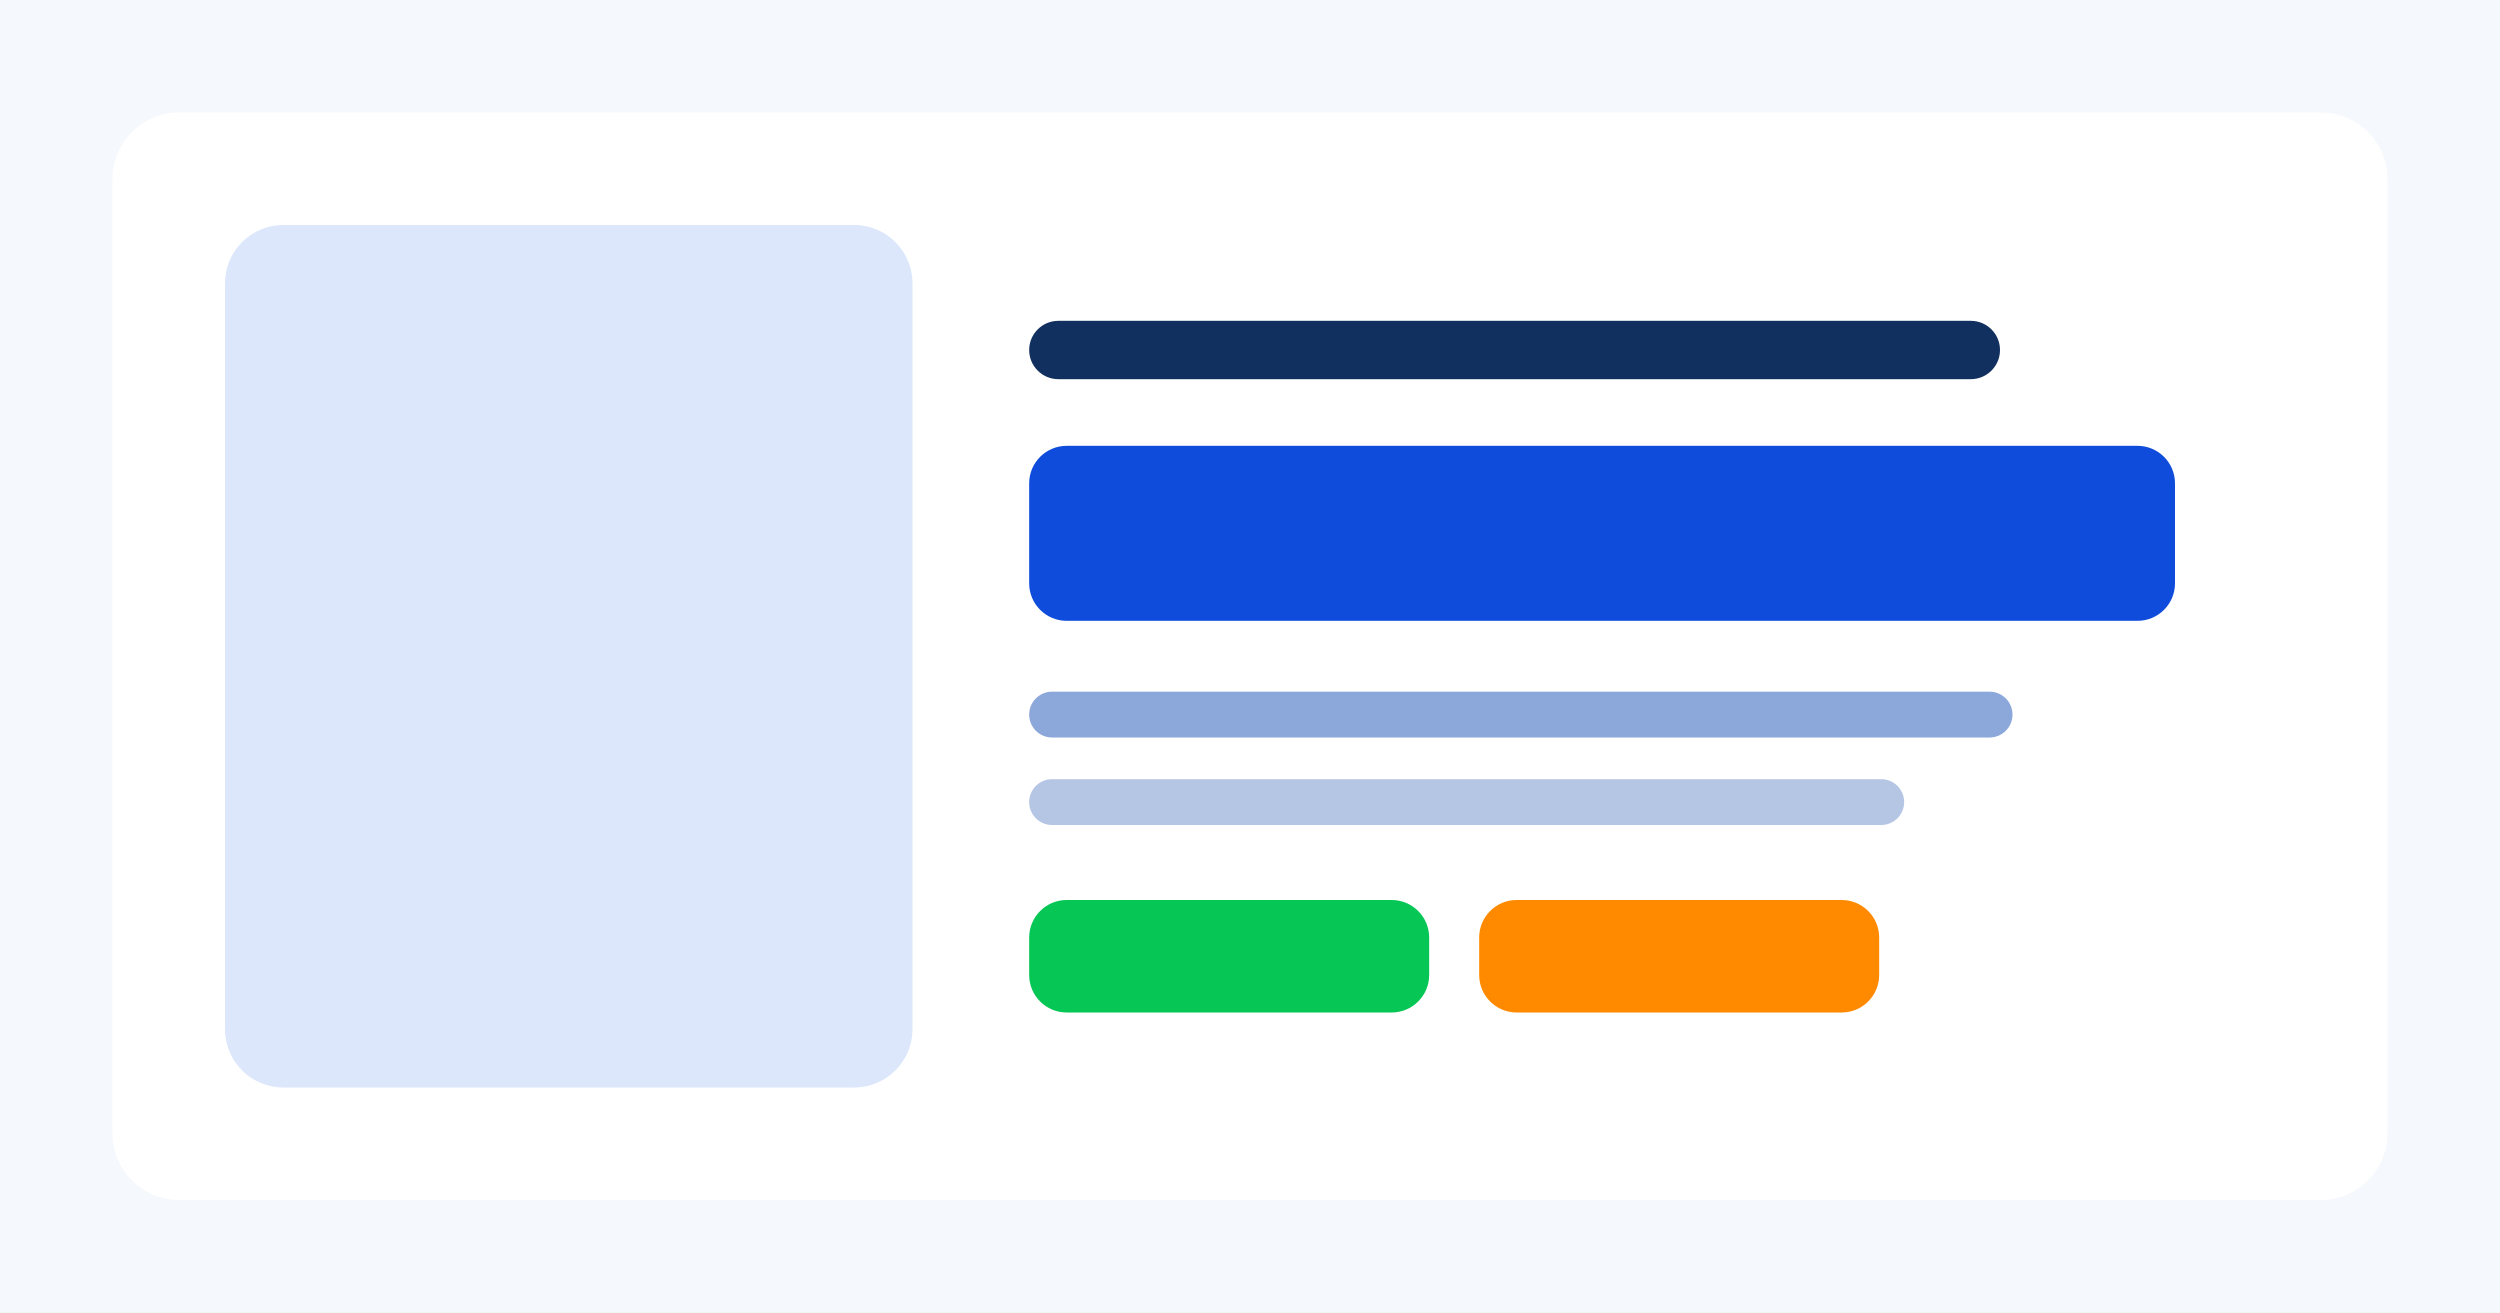
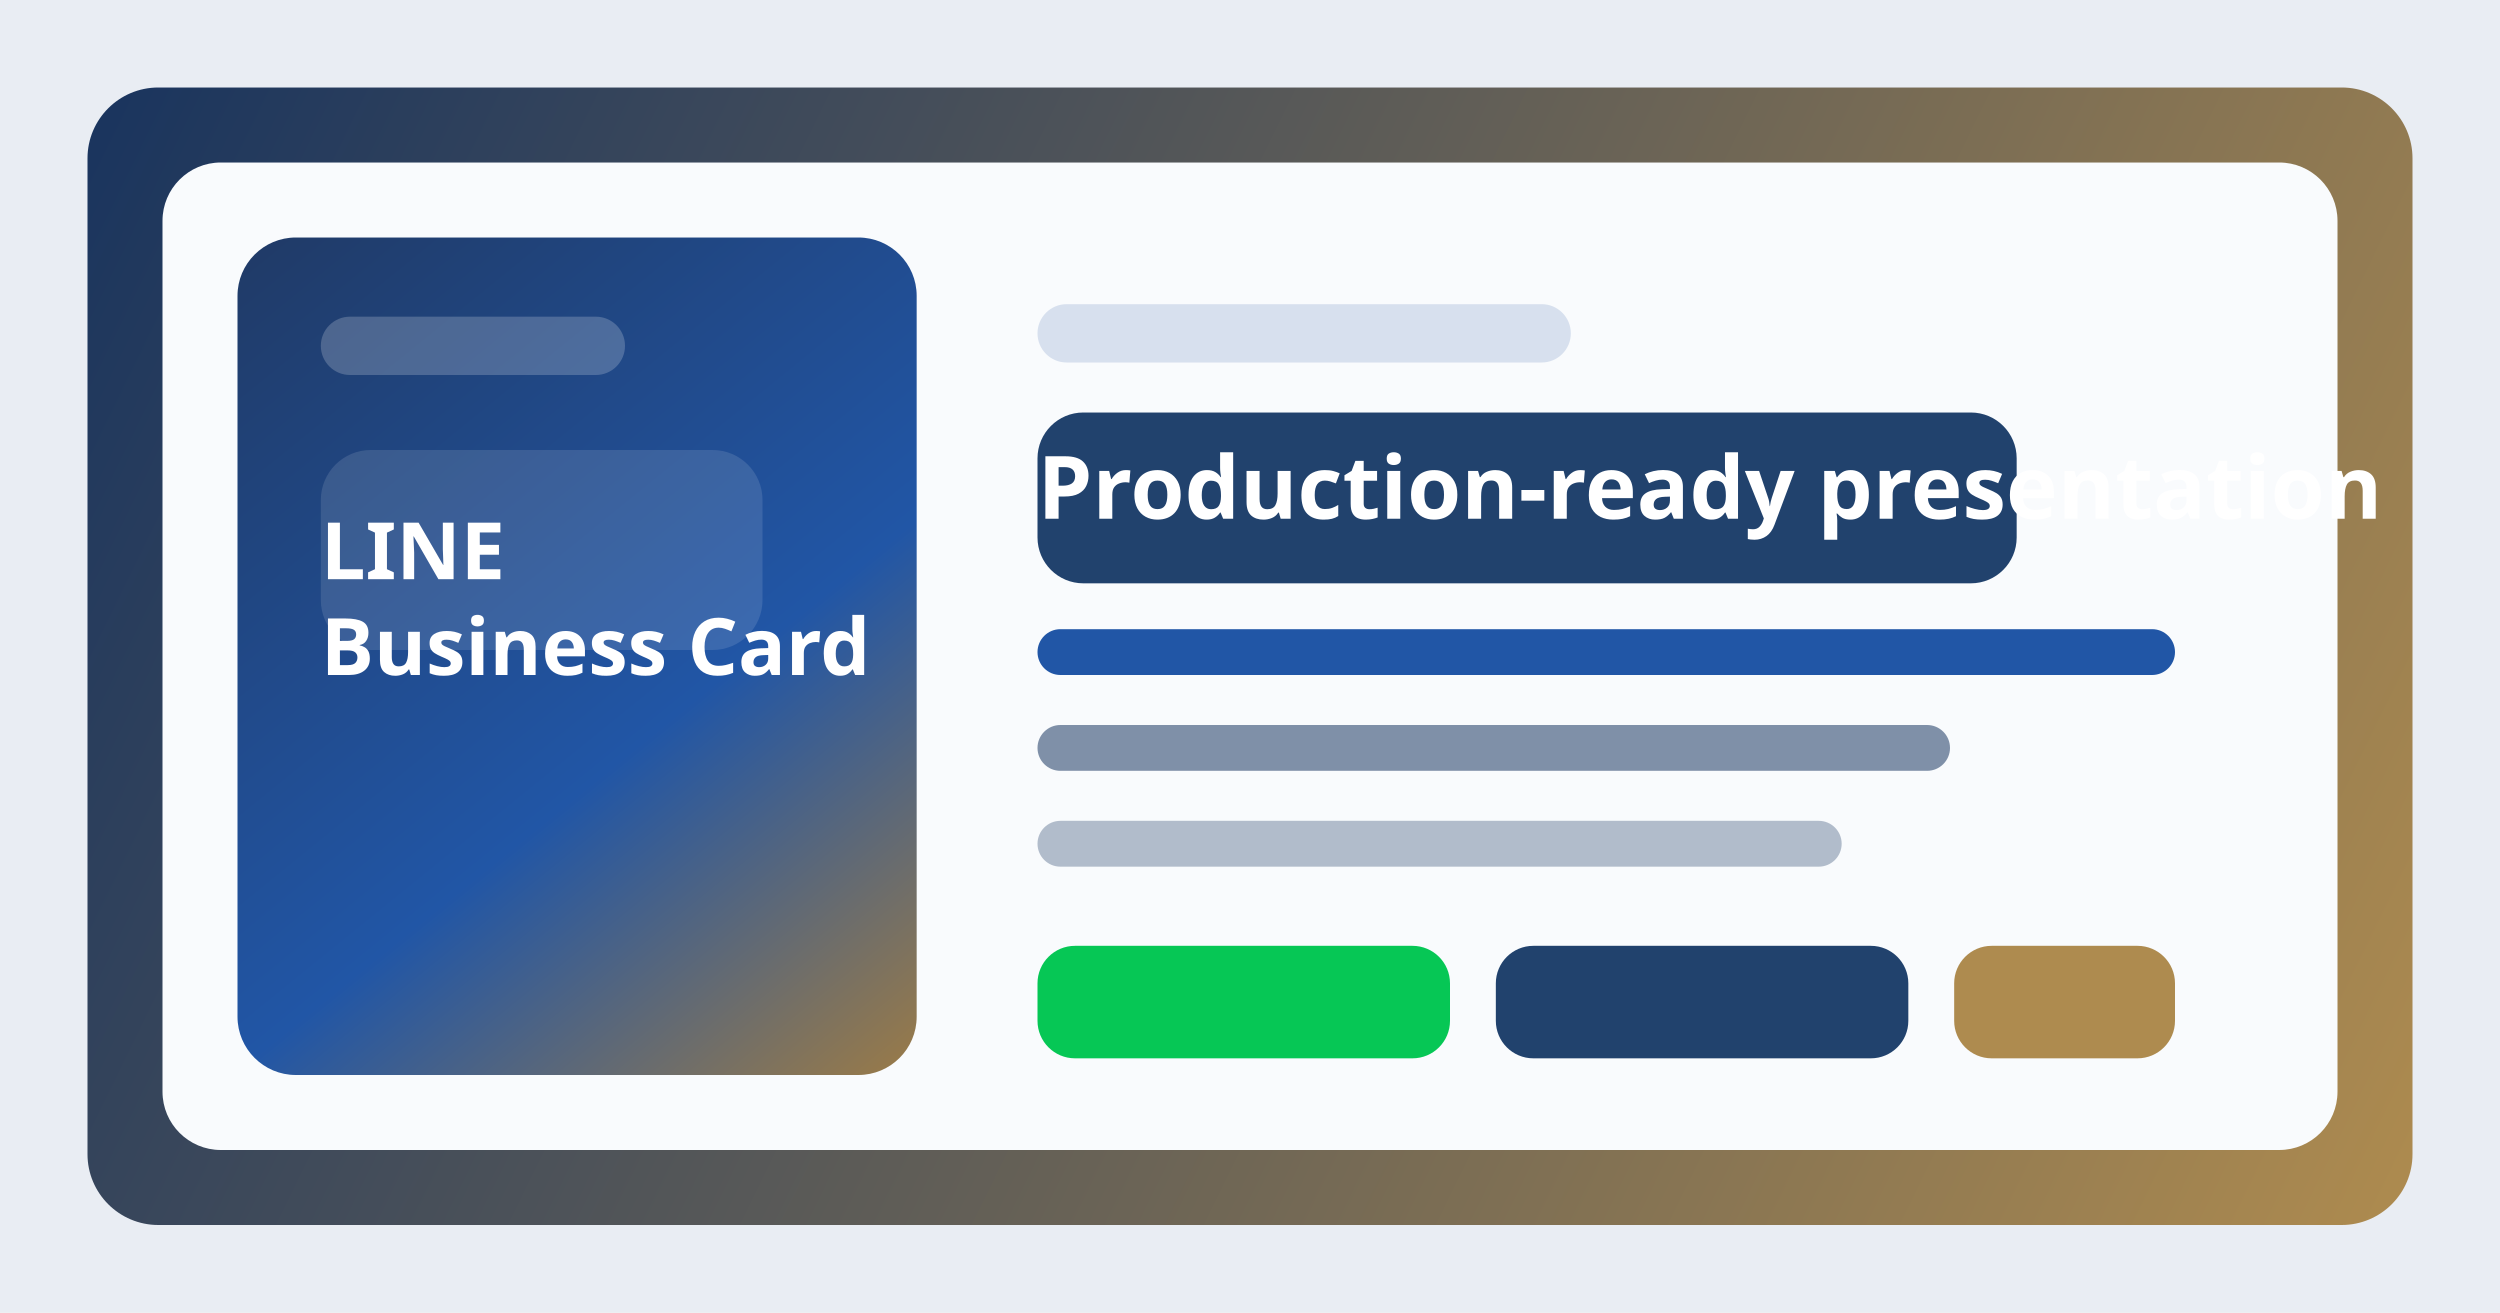
<svg xmlns="http://www.w3.org/2000/svg" width="1200" height="630" viewBox="0 0 1200 630" fill="none">
-   <rect width="1200" height="630" fill="#F5F8FC" />
-   <rect x="54" y="54" width="1092" height="522" rx="32" fill="white" />
-   <rect x="108" y="108" width="330" height="414" rx="28" fill="#DCE7FB" />
-   <rect x="494" y="154" width="466" height="28" rx="14" fill="#12305F" />
-   <rect x="494" y="214" width="550" height="84" rx="18" fill="#0F4CDB" />
-   <rect x="494" y="332" width="472" height="22" rx="11" fill="#8CA7D9" />
-   <rect x="494" y="374" width="420" height="22" rx="11" fill="#B5C5E4" />
-   <rect x="494" y="432" width="192" height="54" rx="18" fill="#06C755" />
-   <rect x="710" y="432" width="192" height="54" rx="18" fill="#FF8A00" />
+   <rect width="1200" height="630" fill="#E9EDF3" />
+   <rect x="42" y="42" width="1116" height="546" rx="34" fill="url(#frame)" />
+   <rect x="78" y="78" width="1044" height="474" rx="28" fill="#F9FBFD" />
+   <rect x="114" y="114" width="326" height="402" rx="28" fill="url(#visual)" />
+   <rect x="154" y="152" width="146" height="28" rx="14" fill="white" fill-opacity="0.2" />
+   <rect x="154" y="216" width="212" height="96" rx="24" fill="white" fill-opacity="0.12" />
+   <rect x="498" y="146" width="256" height="28" rx="14" fill="#D7E0EE" />
+   <rect x="498" y="198" width="470" height="82" rx="22" fill="#21426D" />
+   <rect x="498" y="302" width="546" height="22" rx="11" fill="#2156A6" />
+   <rect x="498" y="348" width="438" height="22" rx="11" fill="#7F90A8" />
+   <rect x="498" y="394" width="386" height="22" rx="11" fill="#B1BCCB" />
+   <rect x="498" y="454" width="198" height="54" rx="18" fill="#06C755" />
+   <rect x="718" y="454" width="198" height="54" rx="18" fill="#21426D" />
+   <rect x="938" y="454" width="106" height="54" rx="18" fill="#AE8B4F" />
+   <text x="154" y="278" fill="white" font-size="38" font-family="Aptos, Noto Sans TC, sans-serif" font-weight="700">LINE</text>
+   <text x="154" y="324" fill="white" font-size="38" font-family="Aptos, Noto Sans TC, sans-serif" font-weight="700">Business Card</text>
+   <text x="498" y="249" fill="white" font-size="42" font-family="Aptos, Noto Sans TC, sans-serif" font-weight="700">Production-ready presentation</text>
+   <defs>
+     <linearGradient id="frame" x1="42" y1="42" x2="1158" y2="588" gradientUnits="userSpaceOnUse">
+       <stop stop-color="#19345E" />
+       <stop offset="1" stop-color="#AE8B4F" />
+     </linearGradient>
+     <linearGradient id="visual" x1="114" y1="114" x2="440" y2="516" gradientUnits="userSpaceOnUse">
+       <stop stop-color="#203A66" />
+       <stop offset="0.6" stop-color="#2156A6" />
+       <stop offset="1" stop-color="#9B7B47" />
+     </linearGradient>
+   </defs>
</svg>
